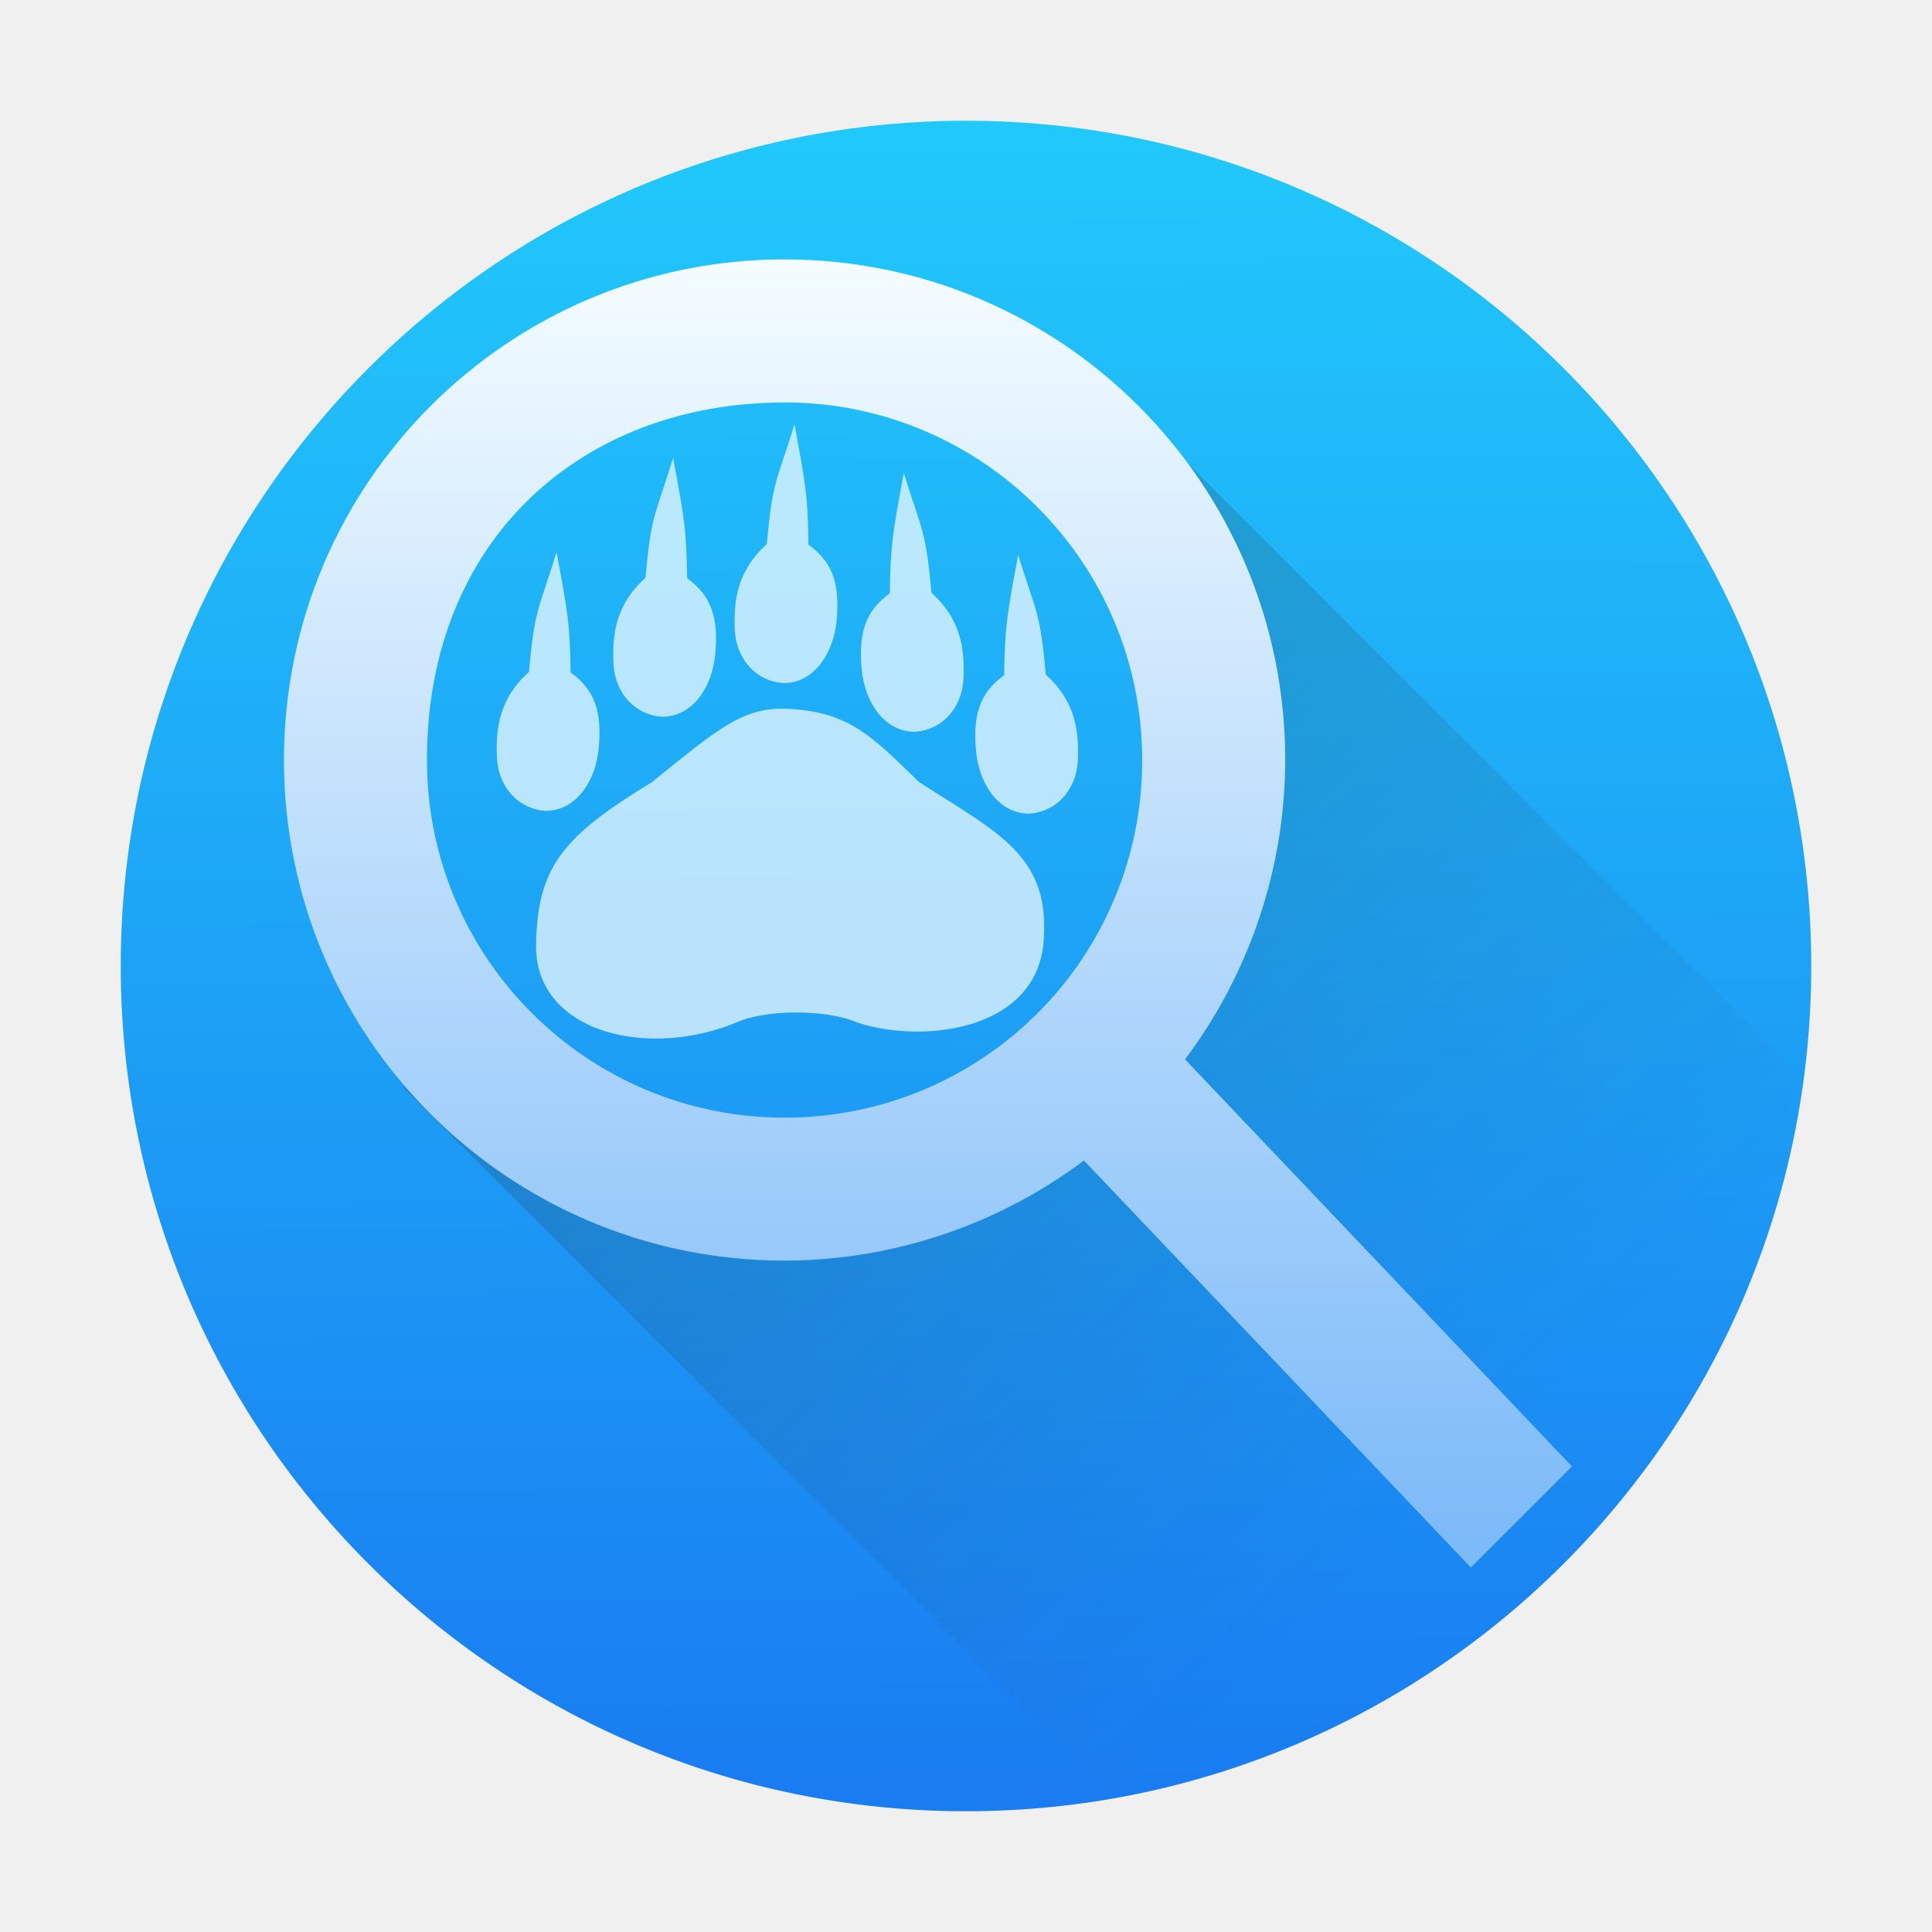
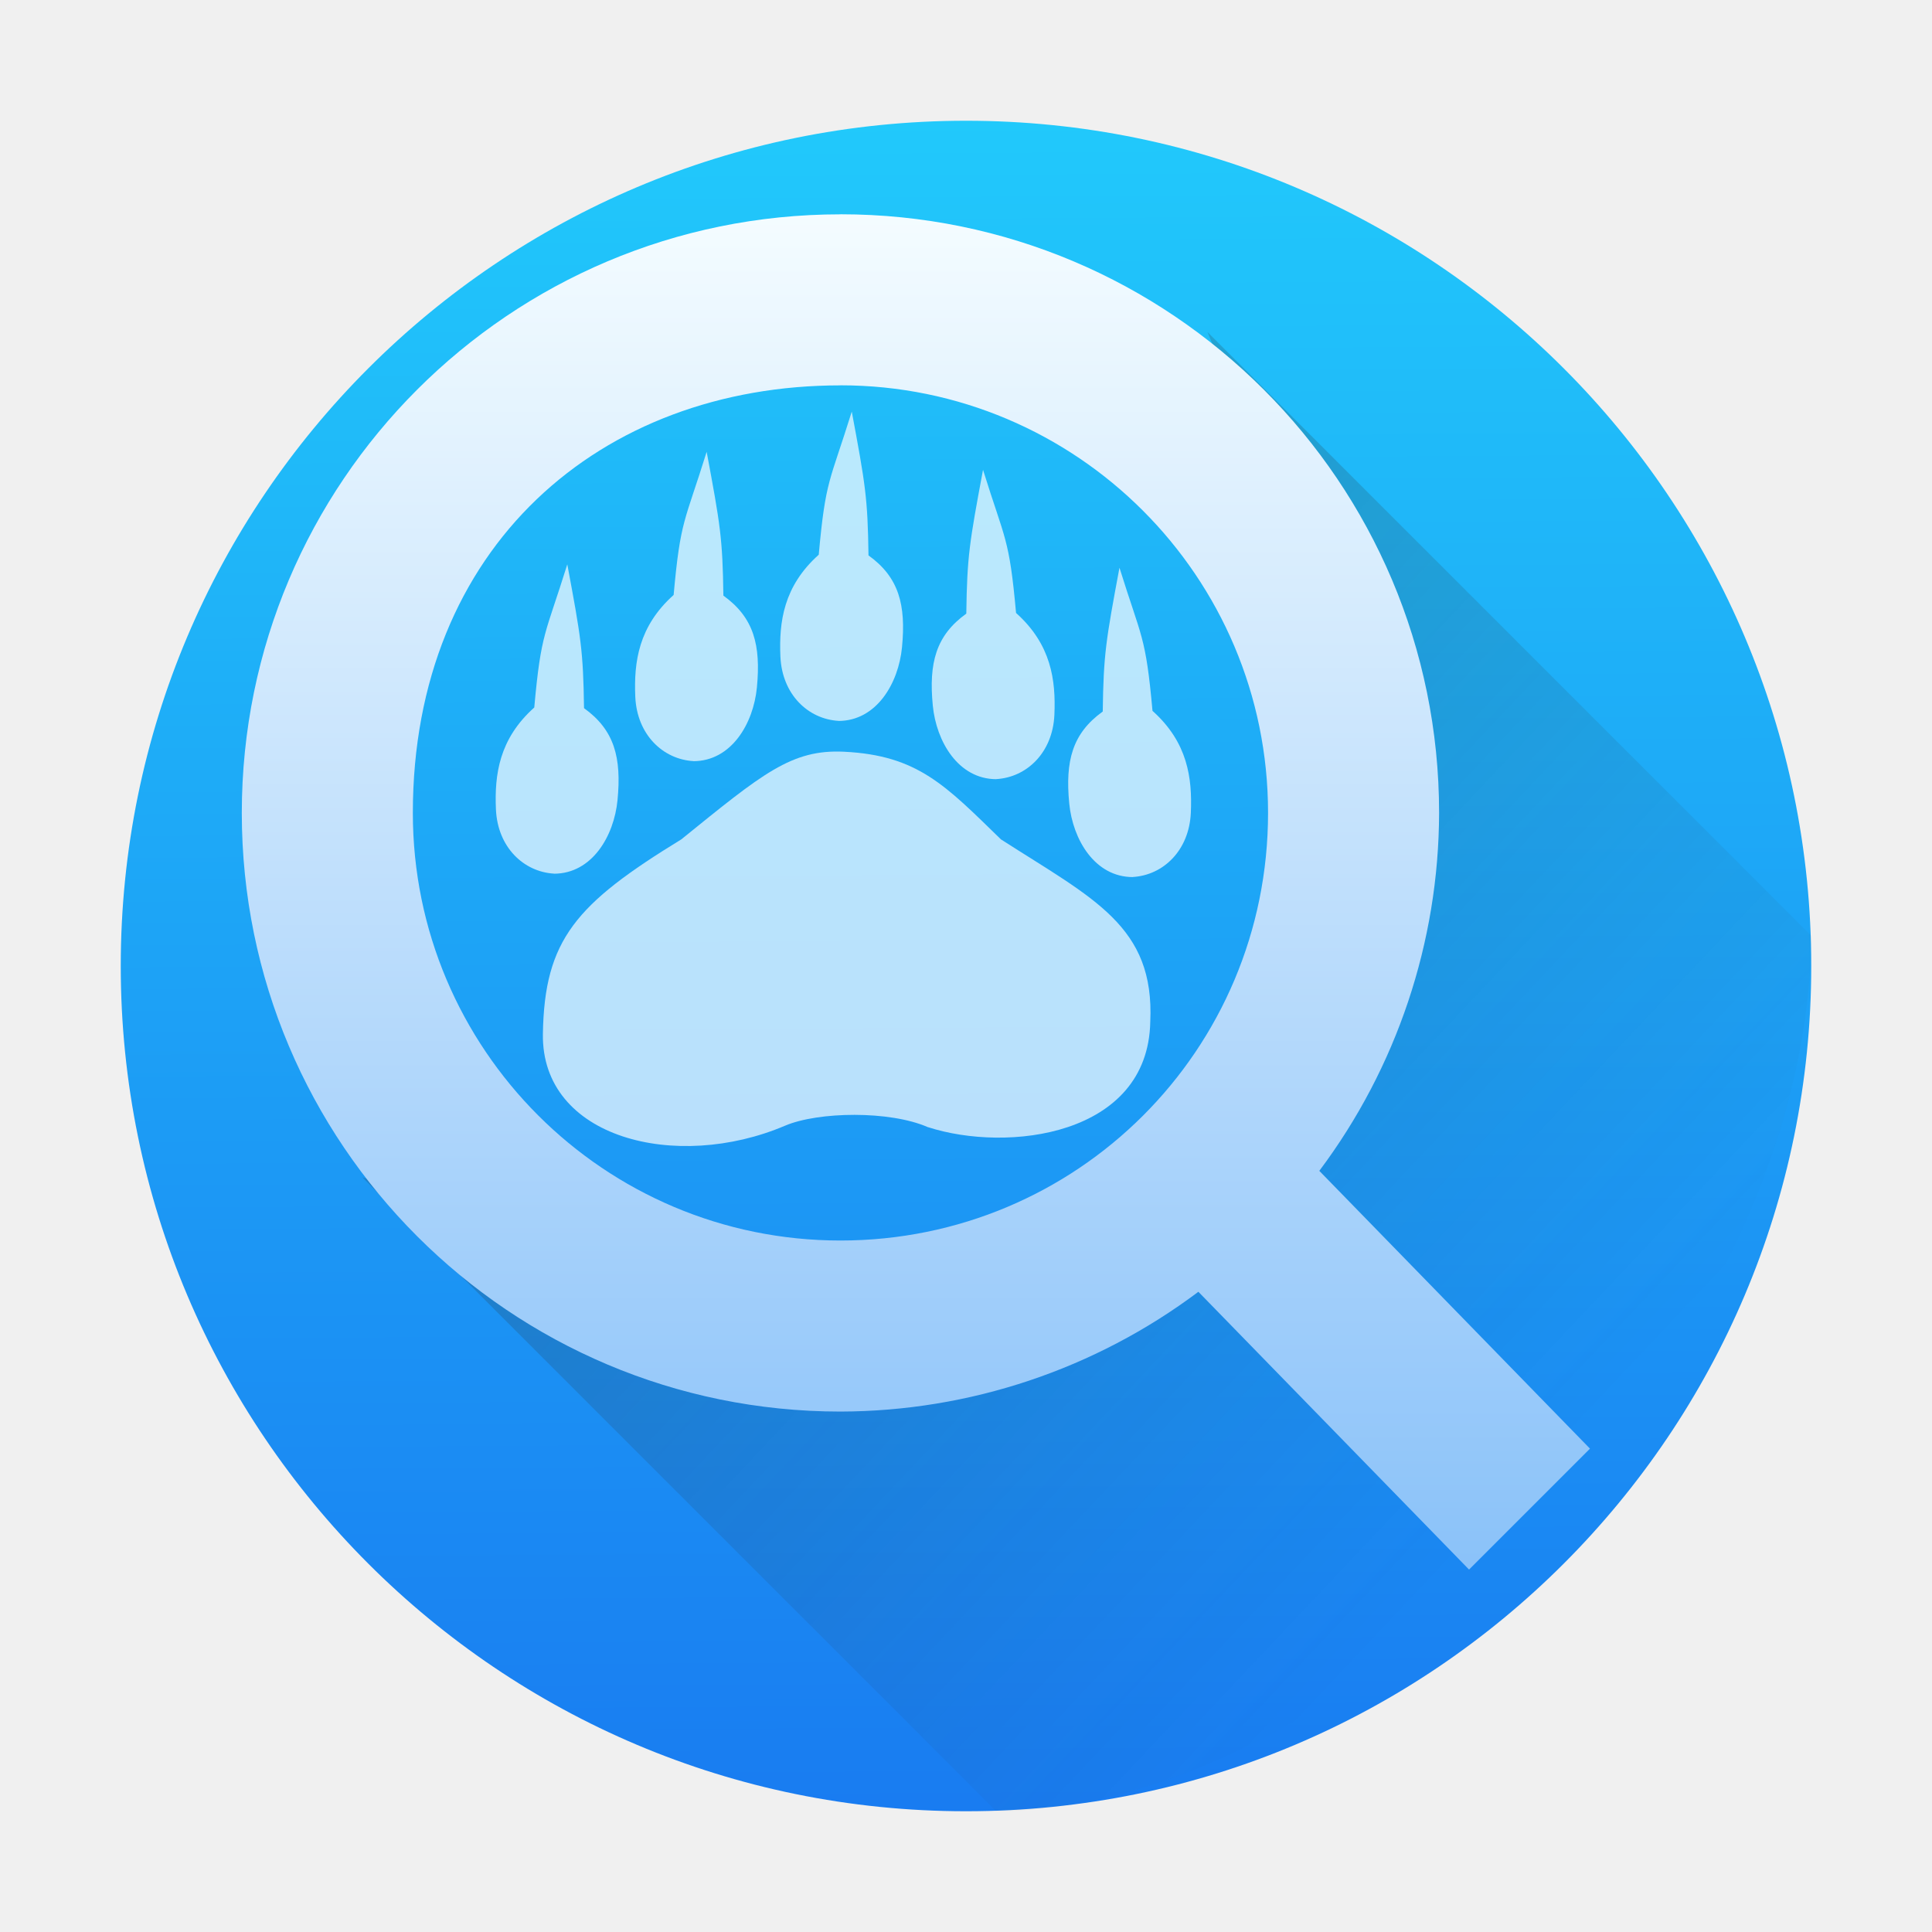
- <svg xmlns="http://www.w3.org/2000/svg" xmlns:xlink="http://www.w3.org/1999/xlink" viewBox="0 0 48 48" version="1.1" id="svg42">
-   <defs id="defs17">
-     <linearGradient id="a" x1="370.22" x2="370.03" y1="509.64" y2="479.76" gradientTransform="matrix(1.4,0,0,1.4,-494.1,-384.37)" gradientUnits="userSpaceOnUse">
-       <stop stop-color="#197cf1" offset="0" id="stop2" />
-       <stop stop-color="#21c9fb" offset="1" id="stop4" />
+ <svg xmlns="http://www.w3.org/2000/svg" xmlns:xlink="http://www.w3.org/1999/xlink" version="1.1" viewBox="0 0 32 32">
+   <defs>
+     <linearGradient id="linearGradient862" x1="370.22" x2="370.03" y1="509.64" y2="479.76" gradientTransform="matrix(.93333 0 0 .93333 55.171 70.016)" gradientUnits="userSpaceOnUse">
+       <stop stop-color="#197cf1" offset="0" />
+       <stop stop-color="#21c9fb" offset="1" />
    </linearGradient>
-     <linearGradient id="d" x2="0" y1="532.79" y2="514.8" gradientTransform="matrix(1.7778,0,0,1.7778,-703.31,-908.76)" gradientUnits="userSpaceOnUse">
-       <stop stop-color="#7cbaf8" offset="0" id="stop7" />
-       <stop stop-color="#f4fcff" offset="1" id="stop9" />
+     <linearGradient id="c" x2="0" y1="532.79" y2="514.8" gradientTransform="matrix(1.4173 0 0 1.4172 -177.73 -210.24)" gradientUnits="userSpaceOnUse">
+       <stop stop-color="#7cbaf8" offset="0" />
+       <stop stop-color="#f4fcff" offset="1" />
    </linearGradient>
-     <linearGradient id="c" x1="25.793" x2="41.606" y1="26.896" y2="43.624" gradientTransform="translate(-5.029,277.22)" gradientUnits="userSpaceOnUse">
-       <stop stop-color="#292c2f" offset="0" id="stop12" />
-       <stop stop-color="#292c2f" stop-opacity="0" offset="1" id="stop14" />
+     <linearGradient id="b" x1="24.263" x2="37.703" y1="26.227" y2="39.259" gradientTransform="matrix(.77562 0 0 .79718 380.45 509.32)" gradientUnits="userSpaceOnUse">
+       <stop stop-color="#292c2f" offset="0" />
+       <stop stop-color="#292c2f" stop-opacity="0" offset="1" />
    </linearGradient>
  </defs>
-   <g transform="translate(0,-284.3)" id="g38">
-     <circle cx="24" cy="308.3" r="21" id="circle19" style="fill:url(#a)" />
-     <g transform="matrix(0.86117,0,0,0.80538,4.807,61.107)" id="g34" style="fill:#ffffff">
-       <path d="m 19.174,308.68 c -0.921,-0.433 -2.647,-0.403 -3.447,-0.039 -2.624,1.194 -5.883,0.327 -5.843,-2.367 0.036,-2.437 0.799,-3.356 3.34,-5.018 1.962,-1.698 2.658,-2.328 3.927,-2.262 1.782,0.093 2.447,0.872 3.785,2.262 2.236,1.537 3.71,2.236 3.601,4.707 -0.054,2.95 -3.448,3.38 -5.363,2.717 z" id="path21" style="opacity:0.69" />
-       <path id="b" d="m 17.021,298.2 c -0.737,-0.045 -1.364,-0.683 -1.404,-1.657 -0.037,-0.897 0.076,-1.818 0.924,-2.63 0.165,-1.953 0.265,-1.866 0.798,-3.693 0.327,1.877 0.384,2.228 0.404,3.71 0.733,0.563 0.907,1.275 0.808,2.37 -0.084,0.934 -0.616,1.897 -1.53,1.9 z" style="opacity:0.69;fill:#ffffff;stroke-width:0.936" />
-       <g id="g32" style="stroke-width:1.033">
-         <use transform="translate(-6.863,3.941)" width="100%" height="100%" xlink:href="#b" id="use24" x="0" y="0" />
-         <use transform="translate(-3.501,1.038)" width="100%" height="100%" xlink:href="#b" id="use26" x="0" y="0" />
-         <use transform="matrix(-1,0,0,1,37.832,1.502)" width="100%" height="100%" xlink:href="#b" id="use28" x="0" y="0" />
-         <use transform="matrix(-1,0,0,1,41.131,4.028)" width="100%" height="100%" xlink:href="#b" id="use30" x="0" y="0" />
-       </g>
+   <g transform="translate(-384.57 -515.8)">
+     <circle cx="400.57" cy="531.8" r="14" fill="url(#linearGradient862)" stroke-width="1.371" />
+     <path d="m399.94 534.47c-0.633-0.278-1.817-0.259-2.367-0.025-1.801 0.767-4.038 0.21-4.011-1.52 0.025-1.564 0.548-2.154 2.292-3.222 1.347-1.09 1.825-1.495 2.697-1.452 1.223 0.06 1.68 0.56 2.598 1.452 1.535 0.986 2.547 1.435 2.473 3.022-0.037 1.894-2.368 2.17-3.682 1.744z" fill="#fff" opacity=".69" stroke-width=".705" />
+     <path id="rect904" d="m398.46 527.74c-0.506-0.029-0.936-0.438-0.964-1.064-0.025-0.576 0.052-1.167 0.635-1.688 0.113-1.254 0.182-1.198 0.547-2.371 0.225 1.205 0.264 1.431 0.277 2.382 0.504 0.362 0.623 0.819 0.555 1.522-0.058 0.599-0.423 1.218-1.051 1.22z" fill="#fff" opacity=".69" stroke-width=".621" />
+     <g fill="#ffffff" stroke-width="1.033">
+       <use transform="translate(-4.7118 2.5303)" width="100%" height="100%" xlink:href="#rect904" />
+       <use transform="translate(-2.4035 .66645)" width="100%" height="100%" xlink:href="#rect904" />
+       <use transform="matrix(-1 0 0 1 799.53 .96459)" width="100%" height="100%" xlink:href="#rect904" />
+       <use transform="matrix(-1 0 0 1 801.79 2.5861)" width="100%" height="100%" xlink:href="#rect904" />
    </g>
-     <path d="m 27.5,293.8 1.378,5.116 0.42,8.8 -4.119,4.398 -6.852,1.643 L 10,311.3 27.5,328.8 c 7.606,-0.022 16.947,-9.27 17,-18 z" id="path36" style="opacity:0.2;fill:url(#c)" />
+     <path d="m404.57 521.3 2.18 5.319-0.634 6.487-2.475 3.314-4.78 1.583-8.291-2.704 10.5 10.5c5.899-0.018 13.459-7.541 13.5-14.5z" fill="url(#b)" opacity=".2" stroke-width=".786" />
+     <path d="m398.49 519.35c-5.476 0-9.915 4.439-9.915 9.915-1e-5 5.476 4.439 9.915 9.915 9.915 2.139-5e-3 4.218-0.7 5.929-1.984l4.483 4.601 2.003-2.003-4.483-4.601c1.283-1.711 1.979-3.79 1.984-5.929 0-5.476-4.439-9.915-9.915-9.915m0 2.833c3.912-1e-5 7.082 3.171 7.082 7.082 0 3.934-3.168 7.083-7.083 7.083-3.912 0-7.082-3.171-7.082-7.082 0-4.409 3.107-7.082 7.082-7.082" fill="url(#c)" stroke-width="1.842" />
  </g>
-   <path d="m 19.493,6.444 c -6.87,0 -12.438,5.569 -12.438,12.438 0,6.87 5.569,12.438 12.438,12.438 a 12.439,12.439 0 0 0 7.437,-2.488 l 9.613,10.113 2.512,-2.512 -9.613,-10.113 a 12.438,12.438 0 0 0 2.489,-7.437 c 0,-6.87 -5.57,-12.438 -12.438,-12.438 m 0,3.553 a 8.884,8.884 0 0 1 8.884,8.885 8.865,8.865 0 0 1 -8.885,8.884 8.884,8.884 0 0 1 -8.885,-8.884 c 0,-5.53 3.898,-8.884 8.885,-8.884" id="path40" style="fill:url(#d)" />
</svg>
